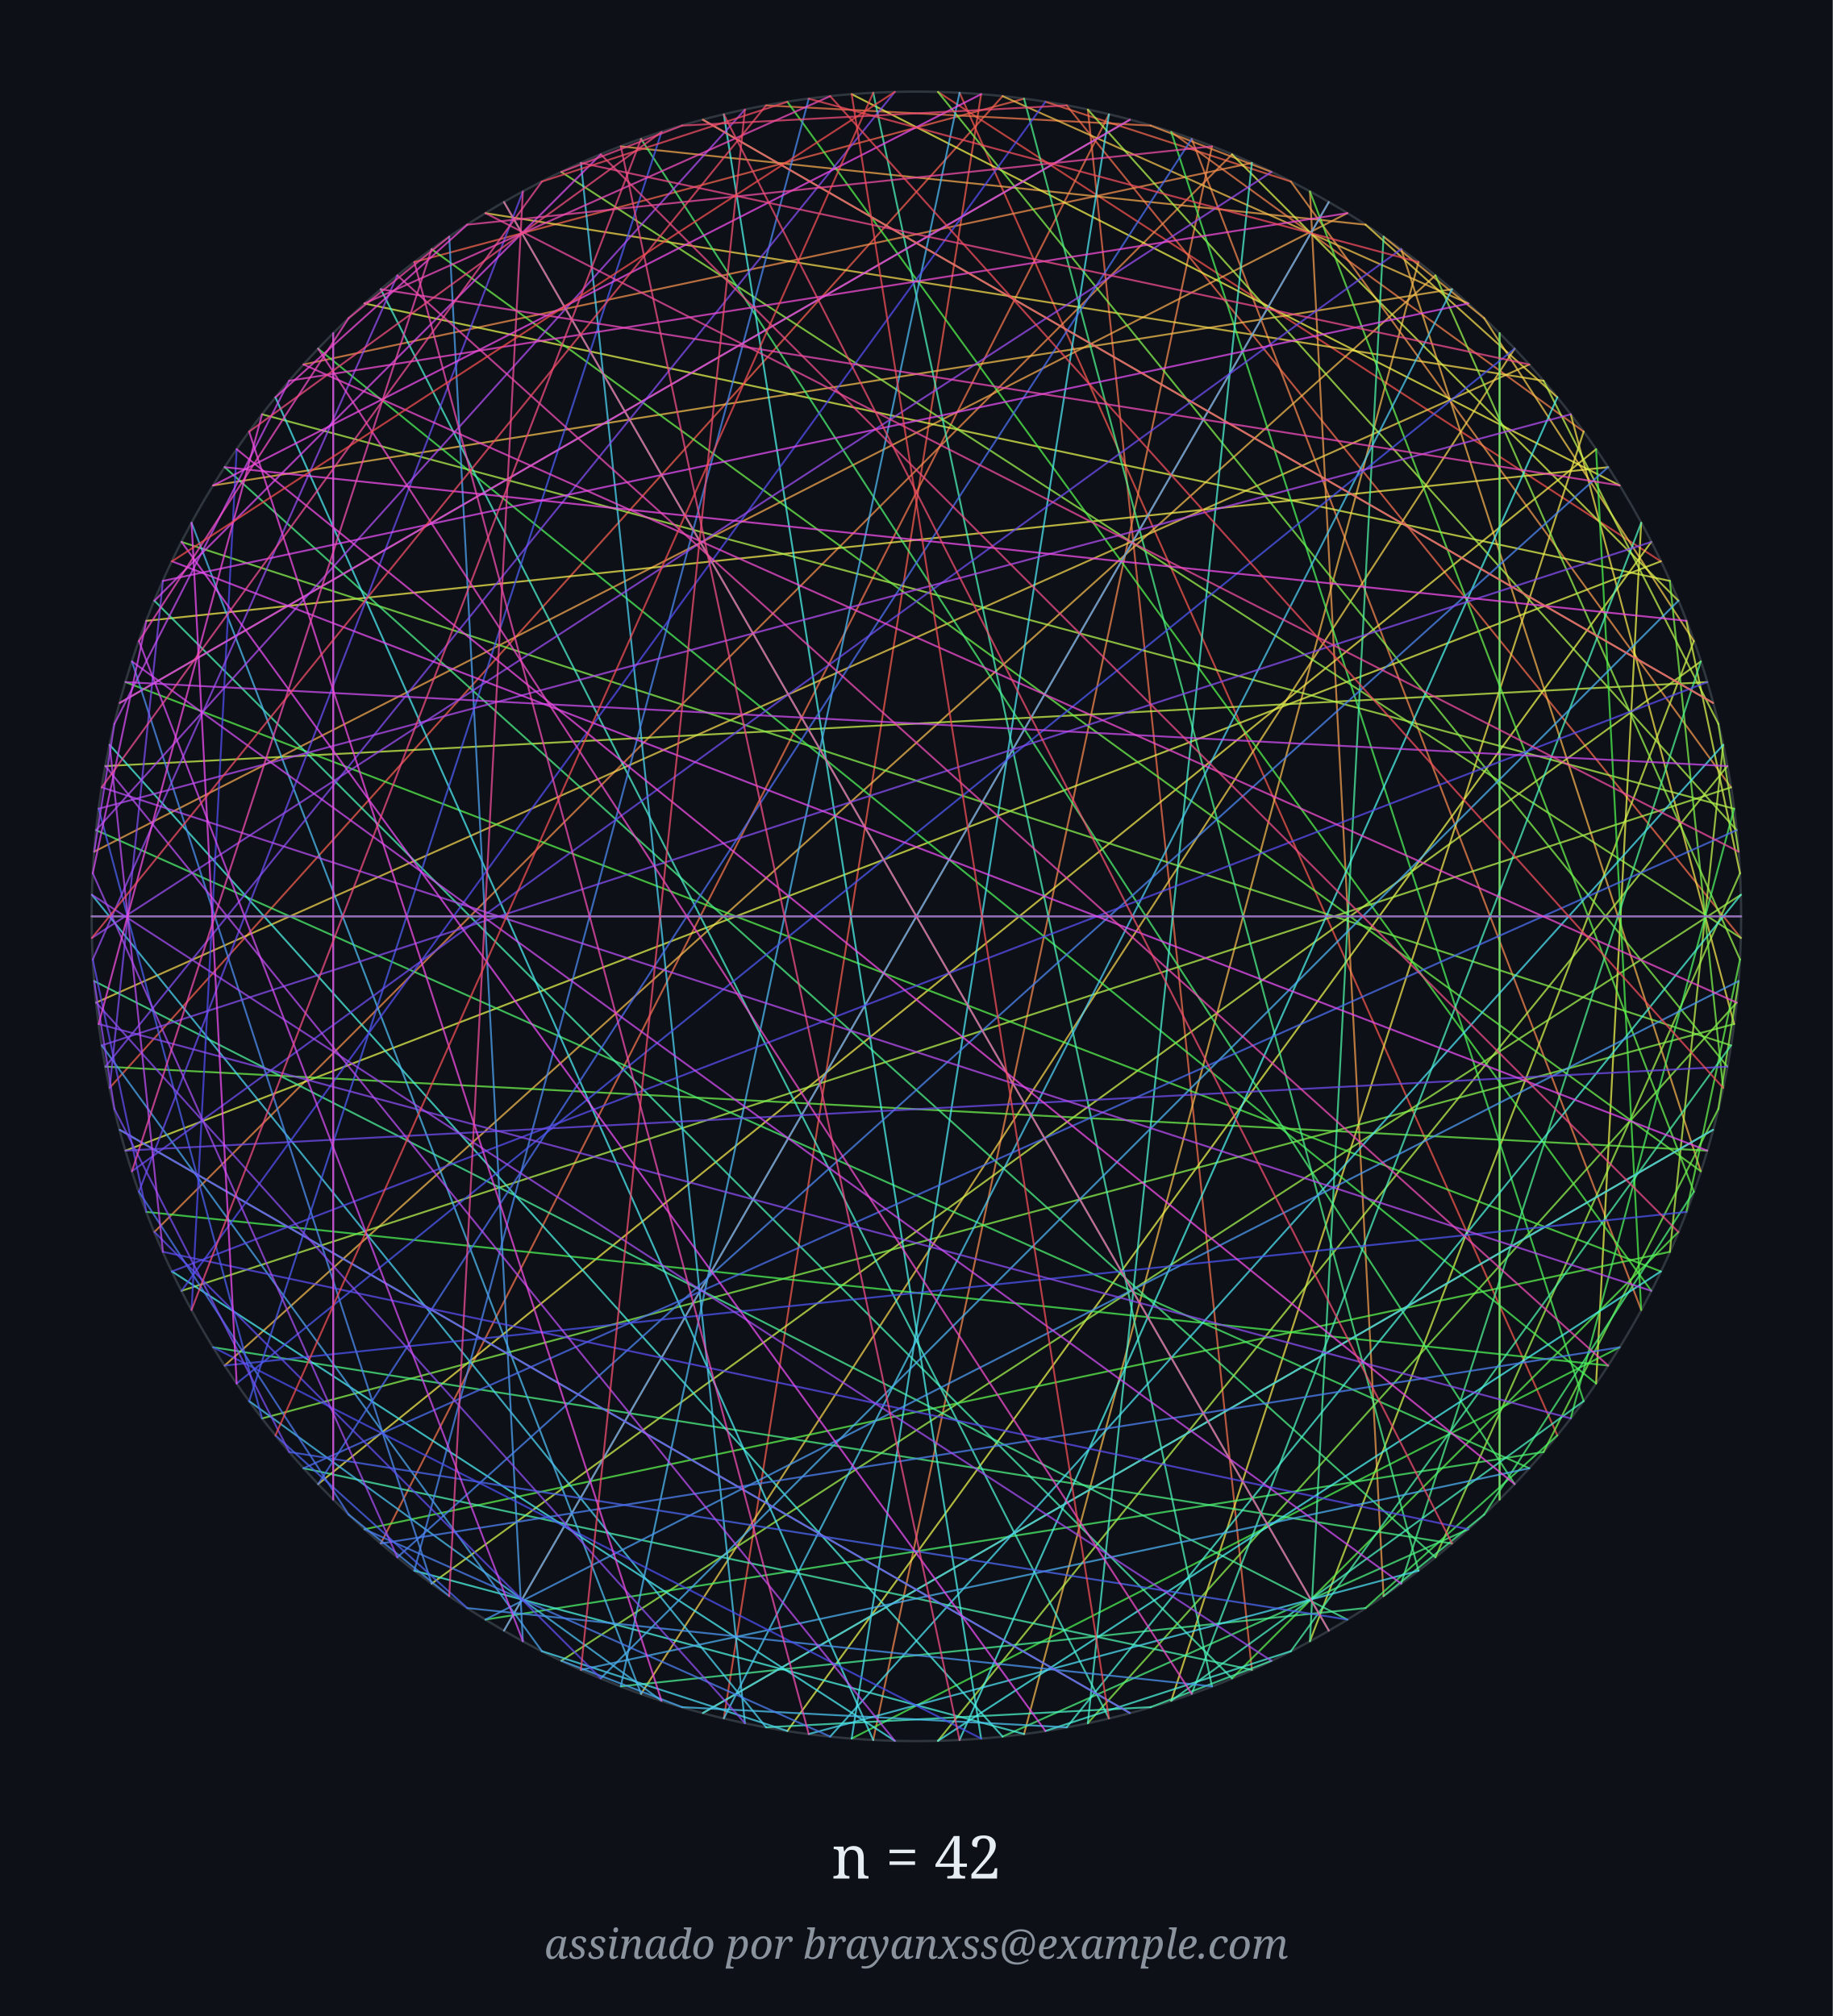
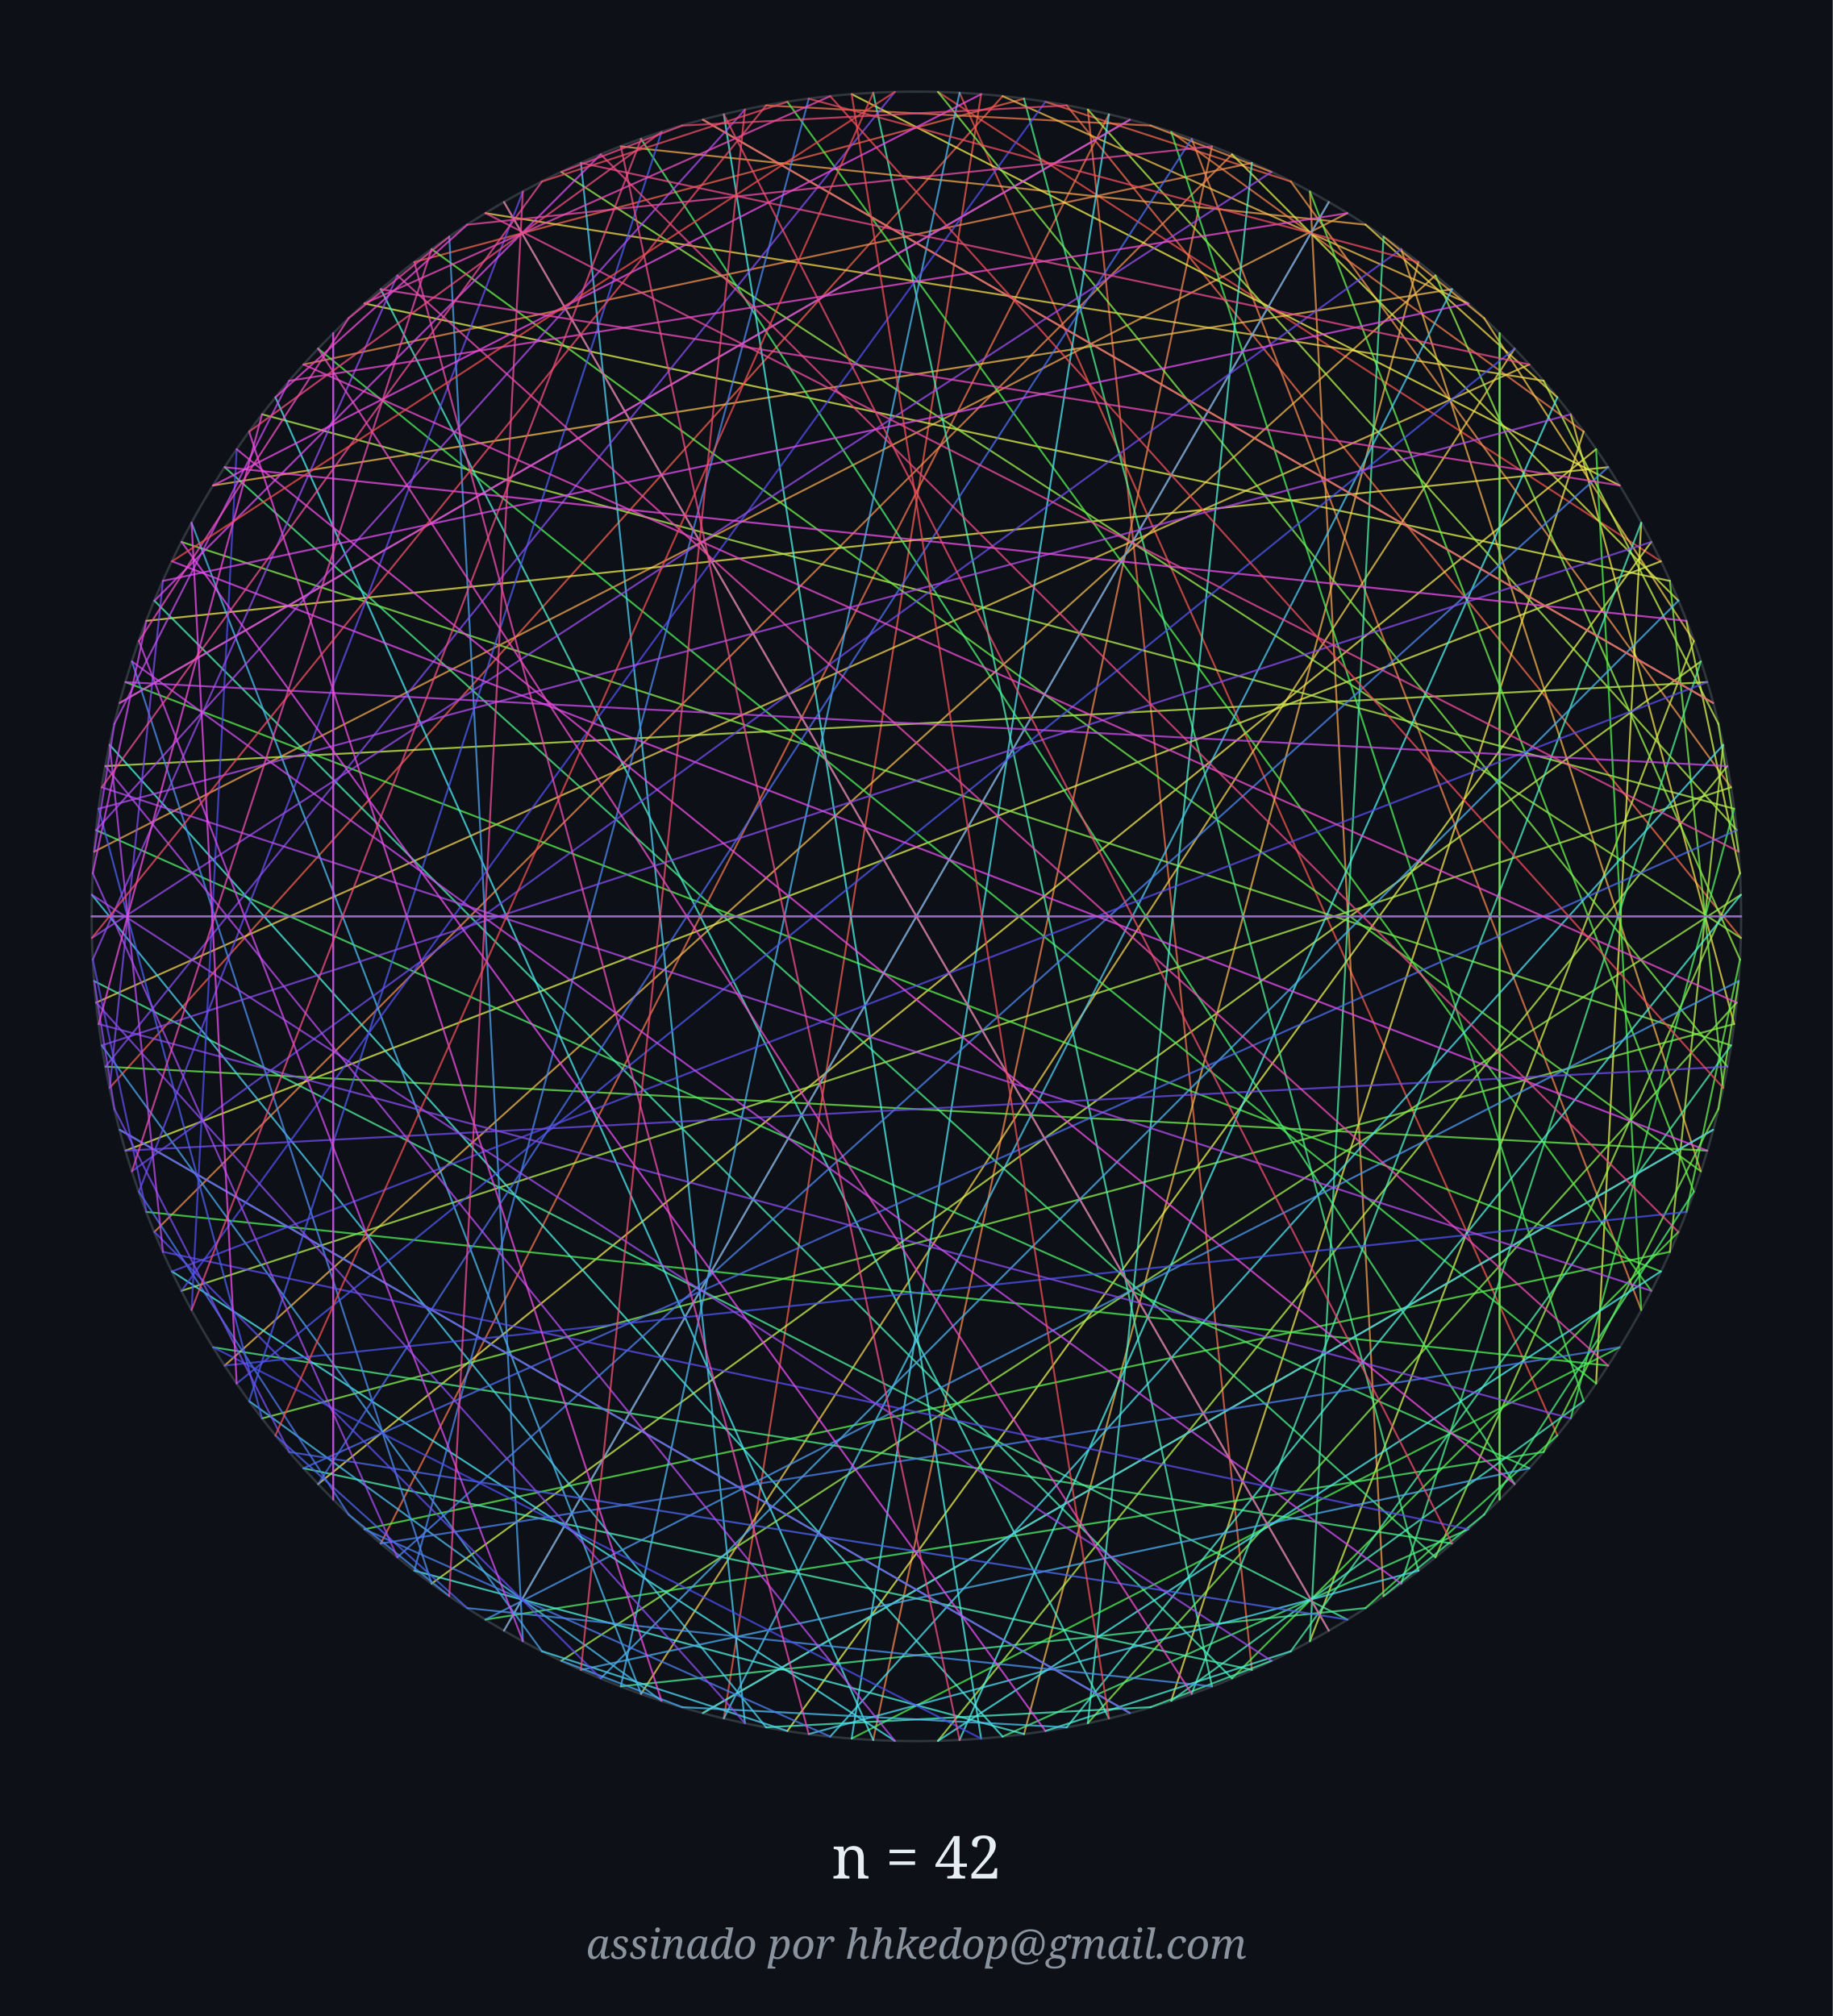
<svg xmlns="http://www.w3.org/2000/svg" viewBox="0 0 800 880" width="800" height="880" data-numero="42">
  <rect width="800" height="880" fill="#0d1117" />
  <circle cx="400" cy="400" r="360" fill="none" stroke="#30363d" stroke-width="1" />
  <g stroke-width="0.8" stroke-opacity="0.75" stroke-linecap="round">
    <line x1="409.42" y1="40.12" x2="724.93" y2="245.02" stroke="hsl(2 85% 62%)" />
    <line x1="418.84" y1="40.49" x2="679.77" y2="626.56" stroke="hsl(3 85% 62%)" />
    <line x1="428.25" y1="41.11" x2="315.96" y2="750.05" stroke="hsl(5 85% 62%)" />
    <line x1="437.63" y1="41.97" x2="47.87" y2="474.85" stroke="hsl(6 85% 62%)" />
    <line x1="446.99" y1="43.08" x2="180.85" y2="114.39" stroke="hsl(8 85% 62%)" />
    <line x1="456.32" y1="44.43" x2="563.44" y2="79.24" stroke="hsl(9 85% 62%)" />
    <line x1="465.60" y1="46.03" x2="759.88" y2="409.42" stroke="hsl(11 85% 62%)" />
    <line x1="474.85" y1="47.87" x2="546.43" y2="728.88" stroke="hsl(12 85% 62%)" />
    <line x1="484.04" y1="49.95" x2="166.20" y2="673.75" stroke="hsl(14 85% 62%)" />
    <line x1="493.17" y1="52.27" x2="52.27" y2="306.83" stroke="hsl(15 85% 62%)" />
    <line x1="502.25" y1="54.82" x2="334.40" y2="46.03" stroke="hsl(17 85% 62%)" />
    <line x1="511.25" y1="57.62" x2="691.25" y2="188.40" stroke="hsl(18 85% 62%)" />
    <line x1="520.17" y1="60.65" x2="716.37" y2="571.78" stroke="hsl(20 85% 62%)" />
    <line x1="529.01" y1="63.91" x2="381.16" y2="759.51" stroke="hsl(21 85% 62%)" />
    <line x1="537.77" y1="67.40" x2="67.40" y2="537.77" stroke="hsl(23 85% 62%)" />
    <line x1="546.43" y1="71.12" x2="132.47" y2="159.11" stroke="hsl(24 85% 62%)" />
    <line x1="554.98" y1="75.07" x2="502.25" y2="54.82" stroke="hsl(26 85% 62%)" />
    <line x1="563.44" y1="79.24" x2="755.57" y2="343.68" stroke="hsl(27 85% 62%)" />
    <line x1="571.78" y1="83.63" x2="603.91" y2="696.69" stroke="hsl(29 85% 62%)" />
    <line x1="580.00" y1="88.23" x2="220.00" y2="711.77" stroke="hsl(30 85% 62%)" />
    <line x1="588.10" y1="93.05" x2="41.11" y2="371.75" stroke="hsl(32 85% 62%)" />
    <line x1="596.07" y1="98.08" x2="270.99" y2="63.91" stroke="hsl(33 85% 62%)" />
    <line x1="603.91" y1="103.31" x2="647.81" y2="138.87" stroke="hsl(35 85% 62%)" />
    <line x1="611.60" y1="108.75" x2="742.38" y2="511.25" stroke="hsl(36 85% 62%)" />
    <line x1="619.15" y1="114.39" x2="446.99" y2="756.92" stroke="hsl(38 85% 62%)" />
    <line x1="626.56" y1="120.23" x2="98.08" y2="596.07" stroke="hsl(39 85% 62%)" />
    <line x1="633.80" y1="126.25" x2="93.05" y2="211.90" stroke="hsl(41 85% 62%)" />
    <line x1="640.89" y1="132.47" x2="437.63" y2="41.97" stroke="hsl(42 85% 62%)" />
    <line x1="647.81" y1="138.87" x2="739.35" y2="279.83" stroke="hsl(44 85% 62%)" />
    <line x1="654.56" y1="145.44" x2="654.56" y2="654.56" stroke="hsl(45 85% 62%)" />
    <line x1="661.13" y1="152.19" x2="279.83" y2="739.35" stroke="hsl(47 85% 62%)" />
    <line x1="667.53" y1="159.11" x2="41.97" y2="437.63" stroke="hsl(48 85% 62%)" />
    <line x1="673.75" y1="166.20" x2="211.90" y2="93.05" stroke="hsl(50 85% 62%)" />
    <line x1="679.77" y1="173.44" x2="596.07" y2="98.08" stroke="hsl(51 85% 62%)" />
    <line x1="685.61" y1="180.85" x2="756.92" y2="446.99" stroke="hsl(53 85% 62%)" />
    <line x1="691.25" y1="188.40" x2="511.25" y2="742.38" stroke="hsl(54 85% 62%)" />
    <line x1="696.69" y1="196.09" x2="138.87" y2="647.81" stroke="hsl(56 85% 62%)" />
    <line x1="701.92" y1="203.93" x2="63.91" y2="270.99" stroke="hsl(57 85% 62%)" />
    <line x1="706.95" y1="211.90" x2="371.75" y2="41.11" stroke="hsl(59 85% 62%)" />
    <line x1="716.37" y1="228.22" x2="696.69" y2="603.91" stroke="hsl(62 85% 62%)" />
    <line x1="720.76" y1="236.56" x2="343.68" y2="755.57" stroke="hsl(63 85% 62%)" />
    <line x1="724.93" y1="245.02" x2="54.82" y2="502.25" stroke="hsl(65 85% 62%)" />
    <line x1="728.88" y1="253.57" x2="159.11" y2="132.47" stroke="hsl(66 85% 62%)" />
    <line x1="732.60" y1="262.23" x2="537.77" y2="67.40" stroke="hsl(68 85% 62%)" />
    <line x1="736.09" y1="270.99" x2="759.51" y2="381.16" stroke="hsl(69 85% 62%)" />
    <line x1="739.35" y1="279.83" x2="571.78" y2="716.37" stroke="hsl(71 85% 62%)" />
    <line x1="742.38" y1="288.75" x2="188.40" y2="691.25" stroke="hsl(72 85% 62%)" />
    <line x1="745.18" y1="297.75" x2="46.03" y2="334.40" stroke="hsl(74 85% 62%)" />
    <line x1="747.73" y1="306.83" x2="306.83" y2="52.27" stroke="hsl(75 85% 62%)" />
    <line x1="750.05" y1="315.96" x2="673.75" y2="166.20" stroke="hsl(77 85% 62%)" />
    <line x1="752.13" y1="325.15" x2="728.88" y2="546.43" stroke="hsl(78 85% 62%)" />
    <line x1="753.97" y1="334.40" x2="409.42" y2="759.88" stroke="hsl(80 85% 62%)" />
    <line x1="755.57" y1="343.68" x2="79.24" y2="563.44" stroke="hsl(81 85% 62%)" />
    <line x1="756.92" y1="353.01" x2="114.39" y2="180.85" stroke="hsl(83 85% 62%)" />
    <line x1="758.03" y1="362.37" x2="474.85" y2="47.87" stroke="hsl(84 85% 62%)" />
    <line x1="758.89" y1="371.75" x2="750.05" y2="315.96" stroke="hsl(86 85% 62%)" />
    <line x1="759.51" y1="381.16" x2="626.56" y2="679.77" stroke="hsl(87 85% 62%)" />
    <line x1="759.88" y1="390.58" x2="245.02" y2="724.93" stroke="hsl(89 85% 62%)" />
    <line x1="760.00" y1="400.00" x2="40.00" y2="400.00" stroke="hsl(90 85% 62%)" />
    <line x1="759.88" y1="409.42" x2="245.02" y2="75.07" stroke="hsl(92 85% 62%)" />
    <line x1="759.51" y1="418.84" x2="626.56" y2="120.23" stroke="hsl(93 85% 62%)" />
    <line x1="758.89" y1="428.25" x2="750.05" y2="484.04" stroke="hsl(95 85% 62%)" />
    <line x1="758.03" y1="437.63" x2="474.85" y2="752.13" stroke="hsl(96 85% 62%)" />
    <line x1="756.92" y1="446.99" x2="114.39" y2="619.15" stroke="hsl(98 85% 62%)" />
    <line x1="755.57" y1="456.32" x2="79.24" y2="236.56" stroke="hsl(99 85% 62%)" />
    <line x1="753.97" y1="465.60" x2="409.42" y2="40.12" stroke="hsl(101 85% 62%)" />
    <line x1="752.13" y1="474.85" x2="728.88" y2="253.57" stroke="hsl(102 85% 62%)" />
    <line x1="750.05" y1="484.04" x2="673.75" y2="633.80" stroke="hsl(104 85% 62%)" />
    <line x1="747.73" y1="493.17" x2="306.83" y2="747.73" stroke="hsl(105 85% 62%)" />
    <line x1="745.18" y1="502.25" x2="46.03" y2="465.60" stroke="hsl(107 85% 62%)" />
    <line x1="742.38" y1="511.25" x2="188.40" y2="108.75" stroke="hsl(108 85% 62%)" />
    <line x1="739.35" y1="520.17" x2="571.78" y2="83.63" stroke="hsl(110 85% 62%)" />
    <line x1="736.09" y1="529.01" x2="759.51" y2="418.84" stroke="hsl(111 85% 62%)" />
    <line x1="732.60" y1="537.77" x2="537.77" y2="732.60" stroke="hsl(113 85% 62%)" />
    <line x1="728.88" y1="546.43" x2="159.11" y2="667.53" stroke="hsl(114 85% 62%)" />
    <line x1="724.93" y1="554.98" x2="54.82" y2="297.75" stroke="hsl(116 85% 62%)" />
    <line x1="720.76" y1="563.44" x2="343.68" y2="44.43" stroke="hsl(117 85% 62%)" />
    <line x1="716.37" y1="571.78" x2="696.69" y2="196.09" stroke="hsl(119 85% 62%)" />
    <line x1="706.95" y1="588.10" x2="371.75" y2="758.89" stroke="hsl(122 85% 62%)" />
    <line x1="701.92" y1="596.07" x2="63.91" y2="529.01" stroke="hsl(123 85% 62%)" />
    <line x1="696.69" y1="603.91" x2="138.87" y2="152.19" stroke="hsl(125 85% 62%)" />
    <line x1="691.25" y1="611.60" x2="511.25" y2="57.62" stroke="hsl(126 85% 62%)" />
    <line x1="685.61" y1="619.15" x2="756.92" y2="353.01" stroke="hsl(128 85% 62%)" />
    <line x1="679.77" y1="626.56" x2="596.07" y2="701.92" stroke="hsl(129 85% 62%)" />
    <line x1="673.75" y1="633.80" x2="211.90" y2="706.95" stroke="hsl(131 85% 62%)" />
    <line x1="667.53" y1="640.89" x2="41.97" y2="362.37" stroke="hsl(132 85% 62%)" />
    <line x1="661.13" y1="647.81" x2="279.83" y2="60.65" stroke="hsl(134 85% 62%)" />
    <line x1="654.56" y1="654.56" x2="654.56" y2="145.44" stroke="hsl(135 85% 62%)" />
    <line x1="647.81" y1="661.13" x2="739.35" y2="520.17" stroke="hsl(137 85% 62%)" />
    <line x1="640.89" y1="667.53" x2="437.63" y2="758.03" stroke="hsl(138 85% 62%)" />
    <line x1="633.80" y1="673.75" x2="93.05" y2="588.10" stroke="hsl(140 85% 62%)" />
    <line x1="626.56" y1="679.77" x2="98.08" y2="203.93" stroke="hsl(141 85% 62%)" />
    <line x1="619.15" y1="685.61" x2="446.99" y2="43.08" stroke="hsl(143 85% 62%)" />
    <line x1="611.60" y1="691.25" x2="742.38" y2="288.75" stroke="hsl(144 85% 62%)" />
    <line x1="603.91" y1="696.69" x2="647.81" y2="661.13" stroke="hsl(146 85% 62%)" />
    <line x1="596.07" y1="701.92" x2="270.99" y2="736.09" stroke="hsl(147 85% 62%)" />
    <line x1="588.10" y1="706.95" x2="41.11" y2="428.25" stroke="hsl(149 85% 62%)" />
    <line x1="580.00" y1="711.77" x2="220.00" y2="88.23" stroke="hsl(150 85% 62%)" />
    <line x1="571.78" y1="716.37" x2="603.91" y2="103.31" stroke="hsl(152 85% 62%)" />
    <line x1="563.44" y1="720.76" x2="755.57" y2="456.32" stroke="hsl(153 85% 62%)" />
    <line x1="554.98" y1="724.93" x2="502.25" y2="745.18" stroke="hsl(155 85% 62%)" />
    <line x1="546.43" y1="728.88" x2="132.47" y2="640.89" stroke="hsl(156 85% 62%)" />
    <line x1="537.77" y1="732.60" x2="67.40" y2="262.23" stroke="hsl(158 85% 62%)" />
    <line x1="529.01" y1="736.09" x2="381.16" y2="40.49" stroke="hsl(159 85% 62%)" />
    <line x1="520.17" y1="739.35" x2="716.37" y2="228.22" stroke="hsl(161 85% 62%)" />
    <line x1="511.25" y1="742.38" x2="691.25" y2="611.60" stroke="hsl(162 85% 62%)" />
    <line x1="502.25" y1="745.18" x2="334.40" y2="753.97" stroke="hsl(164 85% 62%)" />
    <line x1="493.17" y1="747.73" x2="52.27" y2="493.17" stroke="hsl(165 85% 62%)" />
    <line x1="484.04" y1="750.05" x2="166.20" y2="126.25" stroke="hsl(167 85% 62%)" />
    <line x1="474.85" y1="752.13" x2="546.43" y2="71.12" stroke="hsl(168 85% 62%)" />
    <line x1="465.60" y1="753.97" x2="759.88" y2="390.58" stroke="hsl(170 85% 62%)" />
    <line x1="456.32" y1="755.57" x2="563.44" y2="720.76" stroke="hsl(171 85% 62%)" />
    <line x1="446.99" y1="756.92" x2="180.85" y2="685.61" stroke="hsl(173 85% 62%)" />
    <line x1="437.63" y1="758.03" x2="47.87" y2="325.15" stroke="hsl(174 85% 62%)" />
    <line x1="428.25" y1="758.89" x2="315.96" y2="49.95" stroke="hsl(176 85% 62%)" />
    <line x1="418.84" y1="759.51" x2="679.77" y2="173.44" stroke="hsl(177 85% 62%)" />
    <line x1="409.42" y1="759.88" x2="724.93" y2="554.98" stroke="hsl(179 85% 62%)" />
    <line x1="390.58" y1="759.88" x2="75.07" y2="554.98" stroke="hsl(182 85% 62%)" />
    <line x1="381.16" y1="759.51" x2="120.23" y2="173.44" stroke="hsl(183 85% 62%)" />
    <line x1="371.75" y1="758.89" x2="484.04" y2="49.95" stroke="hsl(185 85% 62%)" />
    <line x1="362.37" y1="758.03" x2="752.13" y2="325.15" stroke="hsl(186 85% 62%)" />
    <line x1="353.01" y1="756.92" x2="619.15" y2="685.61" stroke="hsl(188 85% 62%)" />
    <line x1="343.68" y1="755.57" x2="236.56" y2="720.76" stroke="hsl(189 85% 62%)" />
    <line x1="334.40" y1="753.97" x2="40.12" y2="390.58" stroke="hsl(191 85% 62%)" />
    <line x1="325.15" y1="752.13" x2="253.57" y2="71.12" stroke="hsl(192 85% 62%)" />
    <line x1="315.96" y1="750.05" x2="633.80" y2="126.25" stroke="hsl(194 85% 62%)" />
    <line x1="306.83" y1="747.73" x2="747.73" y2="493.17" stroke="hsl(195 85% 62%)" />
    <line x1="297.75" y1="745.18" x2="465.60" y2="753.97" stroke="hsl(197 85% 62%)" />
    <line x1="288.75" y1="742.38" x2="108.75" y2="611.60" stroke="hsl(198 85% 62%)" />
    <line x1="279.83" y1="739.35" x2="83.63" y2="228.22" stroke="hsl(200 85% 62%)" />
    <line x1="270.99" y1="736.09" x2="418.84" y2="40.49" stroke="hsl(201 85% 62%)" />
    <line x1="262.23" y1="732.60" x2="732.60" y2="262.23" stroke="hsl(203 85% 62%)" />
    <line x1="253.57" y1="728.88" x2="667.53" y2="640.89" stroke="hsl(204 85% 62%)" />
    <line x1="245.02" y1="724.93" x2="297.75" y2="745.18" stroke="hsl(206 85% 62%)" />
    <line x1="236.56" y1="720.76" x2="44.43" y2="456.32" stroke="hsl(207 85% 62%)" />
    <line x1="228.22" y1="716.37" x2="196.09" y2="103.31" stroke="hsl(209 85% 62%)" />
    <line x1="220.00" y1="711.77" x2="580.00" y2="88.23" stroke="hsl(210 85% 62%)" />
    <line x1="211.90" y1="706.95" x2="758.89" y2="428.25" stroke="hsl(212 85% 62%)" />
    <line x1="203.93" y1="701.92" x2="529.01" y2="736.09" stroke="hsl(213 85% 62%)" />
    <line x1="196.09" y1="696.69" x2="152.19" y2="661.13" stroke="hsl(215 85% 62%)" />
    <line x1="188.40" y1="691.25" x2="57.62" y2="288.75" stroke="hsl(216 85% 62%)" />
    <line x1="180.85" y1="685.61" x2="353.01" y2="43.08" stroke="hsl(218 85% 62%)" />
    <line x1="173.44" y1="679.77" x2="701.92" y2="203.93" stroke="hsl(219 85% 62%)" />
    <line x1="166.20" y1="673.75" x2="706.95" y2="588.10" stroke="hsl(221 85% 62%)" />
    <line x1="159.11" y1="667.53" x2="362.37" y2="758.03" stroke="hsl(222 85% 62%)" />
    <line x1="152.19" y1="661.13" x2="60.65" y2="520.17" stroke="hsl(224 85% 62%)" />
    <line x1="145.44" y1="654.56" x2="145.44" y2="145.44" stroke="hsl(225 85% 62%)" />
    <line x1="138.87" y1="647.81" x2="520.17" y2="60.65" stroke="hsl(227 85% 62%)" />
    <line x1="132.47" y1="640.89" x2="758.03" y2="362.37" stroke="hsl(228 85% 62%)" />
    <line x1="126.25" y1="633.80" x2="588.10" y2="706.95" stroke="hsl(230 85% 62%)" />
    <line x1="120.23" y1="626.56" x2="203.93" y2="701.92" stroke="hsl(231 85% 62%)" />
    <line x1="114.39" y1="619.15" x2="43.08" y2="353.01" stroke="hsl(233 85% 62%)" />
    <line x1="108.75" y1="611.60" x2="288.75" y2="57.62" stroke="hsl(234 85% 62%)" />
    <line x1="103.31" y1="603.91" x2="661.13" y2="152.19" stroke="hsl(236 85% 62%)" />
    <line x1="98.08" y1="596.07" x2="736.09" y2="529.01" stroke="hsl(237 85% 62%)" />
    <line x1="93.05" y1="588.10" x2="428.25" y2="758.89" stroke="hsl(239 85% 62%)" />
    <line x1="83.63" y1="571.78" x2="103.31" y2="196.09" stroke="hsl(242 85% 62%)" />
    <line x1="79.24" y1="563.44" x2="456.32" y2="44.43" stroke="hsl(243 85% 62%)" />
    <line x1="75.07" y1="554.98" x2="745.18" y2="297.75" stroke="hsl(245 85% 62%)" />
    <line x1="71.12" y1="546.43" x2="640.89" y2="667.53" stroke="hsl(246 85% 62%)" />
    <line x1="67.40" y1="537.77" x2="262.23" y2="732.60" stroke="hsl(248 85% 62%)" />
    <line x1="63.91" y1="529.01" x2="40.49" y2="418.84" stroke="hsl(249 85% 62%)" />
    <line x1="60.65" y1="520.17" x2="228.22" y2="83.63" stroke="hsl(251 85% 62%)" />
    <line x1="57.62" y1="511.25" x2="611.60" y2="108.75" stroke="hsl(252 85% 62%)" />
    <line x1="54.82" y1="502.25" x2="753.97" y2="465.60" stroke="hsl(254 85% 62%)" />
    <line x1="52.27" y1="493.17" x2="493.17" y2="747.73" stroke="hsl(255 85% 62%)" />
    <line x1="49.95" y1="484.04" x2="126.25" y2="633.80" stroke="hsl(257 85% 62%)" />
    <line x1="47.87" y1="474.85" x2="71.12" y2="253.57" stroke="hsl(258 85% 62%)" />
    <line x1="46.03" y1="465.60" x2="390.58" y2="40.12" stroke="hsl(260 85% 62%)" />
    <line x1="44.43" y1="456.32" x2="720.76" y2="236.56" stroke="hsl(261 85% 62%)" />
    <line x1="43.08" y1="446.99" x2="685.61" y2="619.15" stroke="hsl(263 85% 62%)" />
    <line x1="41.97" y1="437.63" x2="325.15" y2="752.13" stroke="hsl(264 85% 62%)" />
    <line x1="41.11" y1="428.25" x2="49.95" y2="484.04" stroke="hsl(266 85% 62%)" />
    <line x1="40.49" y1="418.84" x2="173.44" y2="120.23" stroke="hsl(267 85% 62%)" />
    <line x1="40.12" y1="409.42" x2="554.98" y2="75.07" stroke="hsl(269 85% 62%)" />
    <line x1="40.00" y1="400.00" x2="760.00" y2="400.00" stroke="hsl(270 85% 62%)" />
    <line x1="40.12" y1="390.58" x2="554.98" y2="724.93" stroke="hsl(272 85% 62%)" />
    <line x1="40.49" y1="381.16" x2="173.44" y2="679.77" stroke="hsl(273 85% 62%)" />
    <line x1="41.11" y1="371.75" x2="49.95" y2="315.96" stroke="hsl(275 85% 62%)" />
    <line x1="41.97" y1="362.37" x2="325.15" y2="47.87" stroke="hsl(276 85% 62%)" />
    <line x1="43.08" y1="353.01" x2="685.61" y2="180.85" stroke="hsl(278 85% 62%)" />
    <line x1="44.43" y1="343.68" x2="720.76" y2="563.44" stroke="hsl(279 85% 62%)" />
    <line x1="46.03" y1="334.40" x2="390.58" y2="759.88" stroke="hsl(281 85% 62%)" />
    <line x1="47.87" y1="325.15" x2="71.12" y2="546.43" stroke="hsl(282 85% 62%)" />
    <line x1="49.95" y1="315.96" x2="126.25" y2="166.20" stroke="hsl(284 85% 62%)" />
    <line x1="52.27" y1="306.83" x2="493.17" y2="52.27" stroke="hsl(285 85% 62%)" />
    <line x1="54.82" y1="297.75" x2="753.97" y2="334.40" stroke="hsl(287 85% 62%)" />
    <line x1="57.62" y1="288.75" x2="611.60" y2="691.25" stroke="hsl(288 85% 62%)" />
    <line x1="60.65" y1="279.83" x2="228.22" y2="716.37" stroke="hsl(290 85% 62%)" />
    <line x1="63.91" y1="270.99" x2="40.49" y2="381.16" stroke="hsl(291 85% 62%)" />
    <line x1="67.40" y1="262.23" x2="262.23" y2="67.40" stroke="hsl(293 85% 62%)" />
    <line x1="71.12" y1="253.57" x2="640.89" y2="132.47" stroke="hsl(294 85% 62%)" />
    <line x1="75.07" y1="245.02" x2="745.18" y2="502.25" stroke="hsl(296 85% 62%)" />
    <line x1="79.24" y1="236.56" x2="456.32" y2="755.57" stroke="hsl(297 85% 62%)" />
    <line x1="83.63" y1="228.22" x2="103.31" y2="603.91" stroke="hsl(299 85% 62%)" />
    <line x1="93.05" y1="211.90" x2="428.25" y2="41.11" stroke="hsl(302 85% 62%)" />
    <line x1="98.08" y1="203.93" x2="736.09" y2="270.99" stroke="hsl(303 85% 62%)" />
    <line x1="103.31" y1="196.09" x2="661.13" y2="647.81" stroke="hsl(305 85% 62%)" />
    <line x1="108.75" y1="188.40" x2="288.75" y2="742.38" stroke="hsl(306 85% 62%)" />
    <line x1="114.39" y1="180.85" x2="43.08" y2="446.99" stroke="hsl(308 85% 62%)" />
    <line x1="120.23" y1="173.44" x2="203.93" y2="98.08" stroke="hsl(309 85% 62%)" />
    <line x1="126.25" y1="166.20" x2="588.10" y2="93.05" stroke="hsl(311 85% 62%)" />
    <line x1="132.47" y1="159.11" x2="758.03" y2="437.63" stroke="hsl(312 85% 62%)" />
    <line x1="138.87" y1="152.19" x2="520.17" y2="739.35" stroke="hsl(314 85% 62%)" />
    <line x1="145.44" y1="145.44" x2="145.44" y2="654.56" stroke="hsl(315 85% 62%)" />
    <line x1="152.19" y1="138.87" x2="60.65" y2="279.83" stroke="hsl(317 85% 62%)" />
    <line x1="159.11" y1="132.47" x2="362.37" y2="41.97" stroke="hsl(318 85% 62%)" />
    <line x1="166.20" y1="126.25" x2="706.95" y2="211.90" stroke="hsl(320 85% 62%)" />
    <line x1="173.44" y1="120.23" x2="701.92" y2="596.07" stroke="hsl(321 85% 62%)" />
    <line x1="180.85" y1="114.39" x2="353.01" y2="756.92" stroke="hsl(323 85% 62%)" />
    <line x1="188.40" y1="108.75" x2="57.62" y2="511.25" stroke="hsl(324 85% 62%)" />
    <line x1="196.09" y1="103.31" x2="152.19" y2="138.87" stroke="hsl(326 85% 62%)" />
    <line x1="203.93" y1="98.08" x2="529.01" y2="63.91" stroke="hsl(327 85% 62%)" />
    <line x1="211.90" y1="93.05" x2="758.89" y2="371.75" stroke="hsl(329 85% 62%)" />
    <line x1="220.00" y1="88.23" x2="580.00" y2="711.77" stroke="hsl(330 85% 62%)" />
    <line x1="228.22" y1="83.63" x2="196.09" y2="696.69" stroke="hsl(332 85% 62%)" />
    <line x1="236.56" y1="79.24" x2="44.43" y2="343.68" stroke="hsl(333 85% 62%)" />
    <line x1="245.02" y1="75.07" x2="297.75" y2="54.82" stroke="hsl(335 85% 62%)" />
    <line x1="253.57" y1="71.12" x2="667.53" y2="159.11" stroke="hsl(336 85% 62%)" />
    <line x1="262.23" y1="67.40" x2="732.60" y2="537.77" stroke="hsl(338 85% 62%)" />
    <line x1="270.99" y1="63.91" x2="418.84" y2="759.51" stroke="hsl(339 85% 62%)" />
    <line x1="279.83" y1="60.65" x2="83.63" y2="571.78" stroke="hsl(341 85% 62%)" />
    <line x1="288.75" y1="57.62" x2="108.75" y2="188.40" stroke="hsl(342 85% 62%)" />
    <line x1="297.75" y1="54.82" x2="465.60" y2="46.03" stroke="hsl(344 85% 62%)" />
    <line x1="306.83" y1="52.27" x2="747.73" y2="306.83" stroke="hsl(345 85% 62%)" />
    <line x1="315.96" y1="49.95" x2="633.80" y2="673.75" stroke="hsl(347 85% 62%)" />
    <line x1="325.15" y1="47.87" x2="253.57" y2="728.88" stroke="hsl(348 85% 62%)" />
    <line x1="334.40" y1="46.03" x2="40.12" y2="409.42" stroke="hsl(350 85% 62%)" />
    <line x1="343.68" y1="44.43" x2="236.56" y2="79.24" stroke="hsl(351 85% 62%)" />
    <line x1="353.01" y1="43.08" x2="619.15" y2="114.39" stroke="hsl(353 85% 62%)" />
    <line x1="362.37" y1="41.97" x2="752.13" y2="474.85" stroke="hsl(354 85% 62%)" />
    <line x1="371.75" y1="41.11" x2="484.04" y2="750.05" stroke="hsl(356 85% 62%)" />
    <line x1="381.16" y1="40.49" x2="120.23" y2="626.56" stroke="hsl(357 85% 62%)" />
    <line x1="390.58" y1="40.12" x2="75.07" y2="245.02" stroke="hsl(359 85% 62%)" />
  </g>
  <text x="400" y="820" fill="#e6edf3" font-family="Georgia, serif" font-size="26" text-anchor="middle">n = 42</text>
-   <text x="400" y="855" fill="#8b949e" font-family="Georgia, serif" font-size="18" font-style="italic" text-anchor="middle">assinado por brayanxss@example.com</text>
+   <text x="400" y="855" fill="#8b949e" font-family="Georgia, serif" font-size="18" font-style="italic" text-anchor="middle">assinado por hhkedop@gmail.com</text>
</svg>
